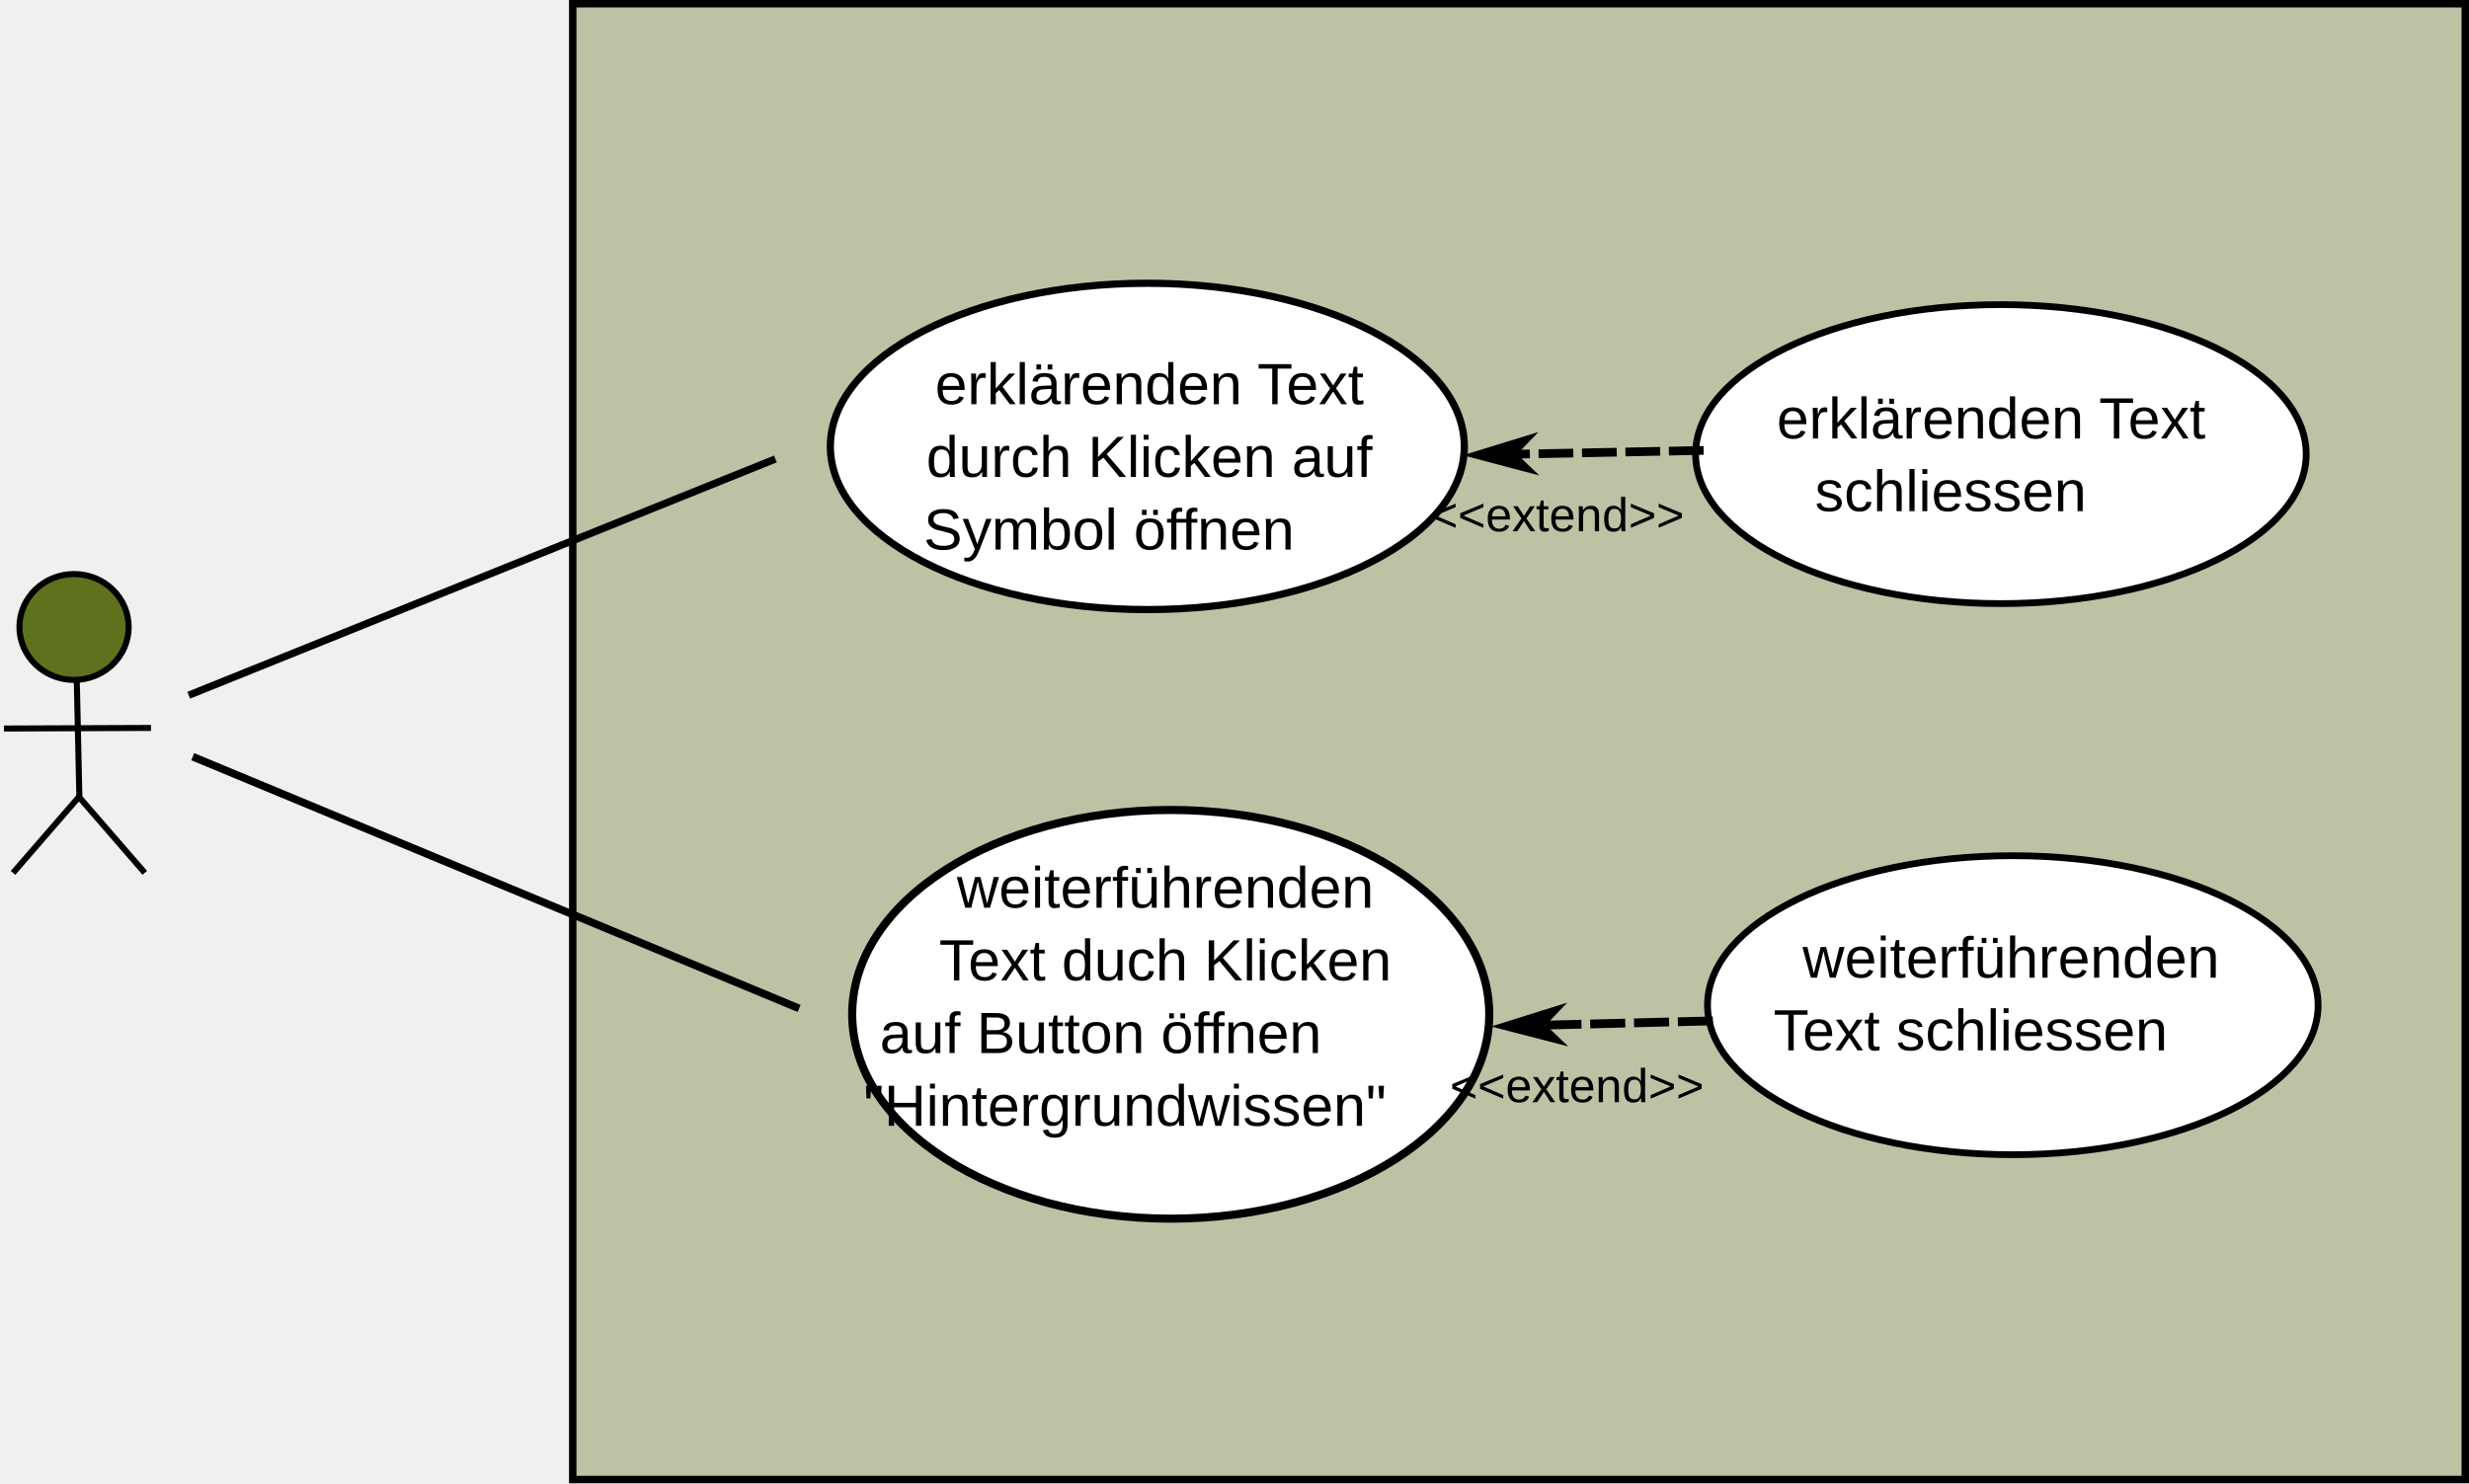
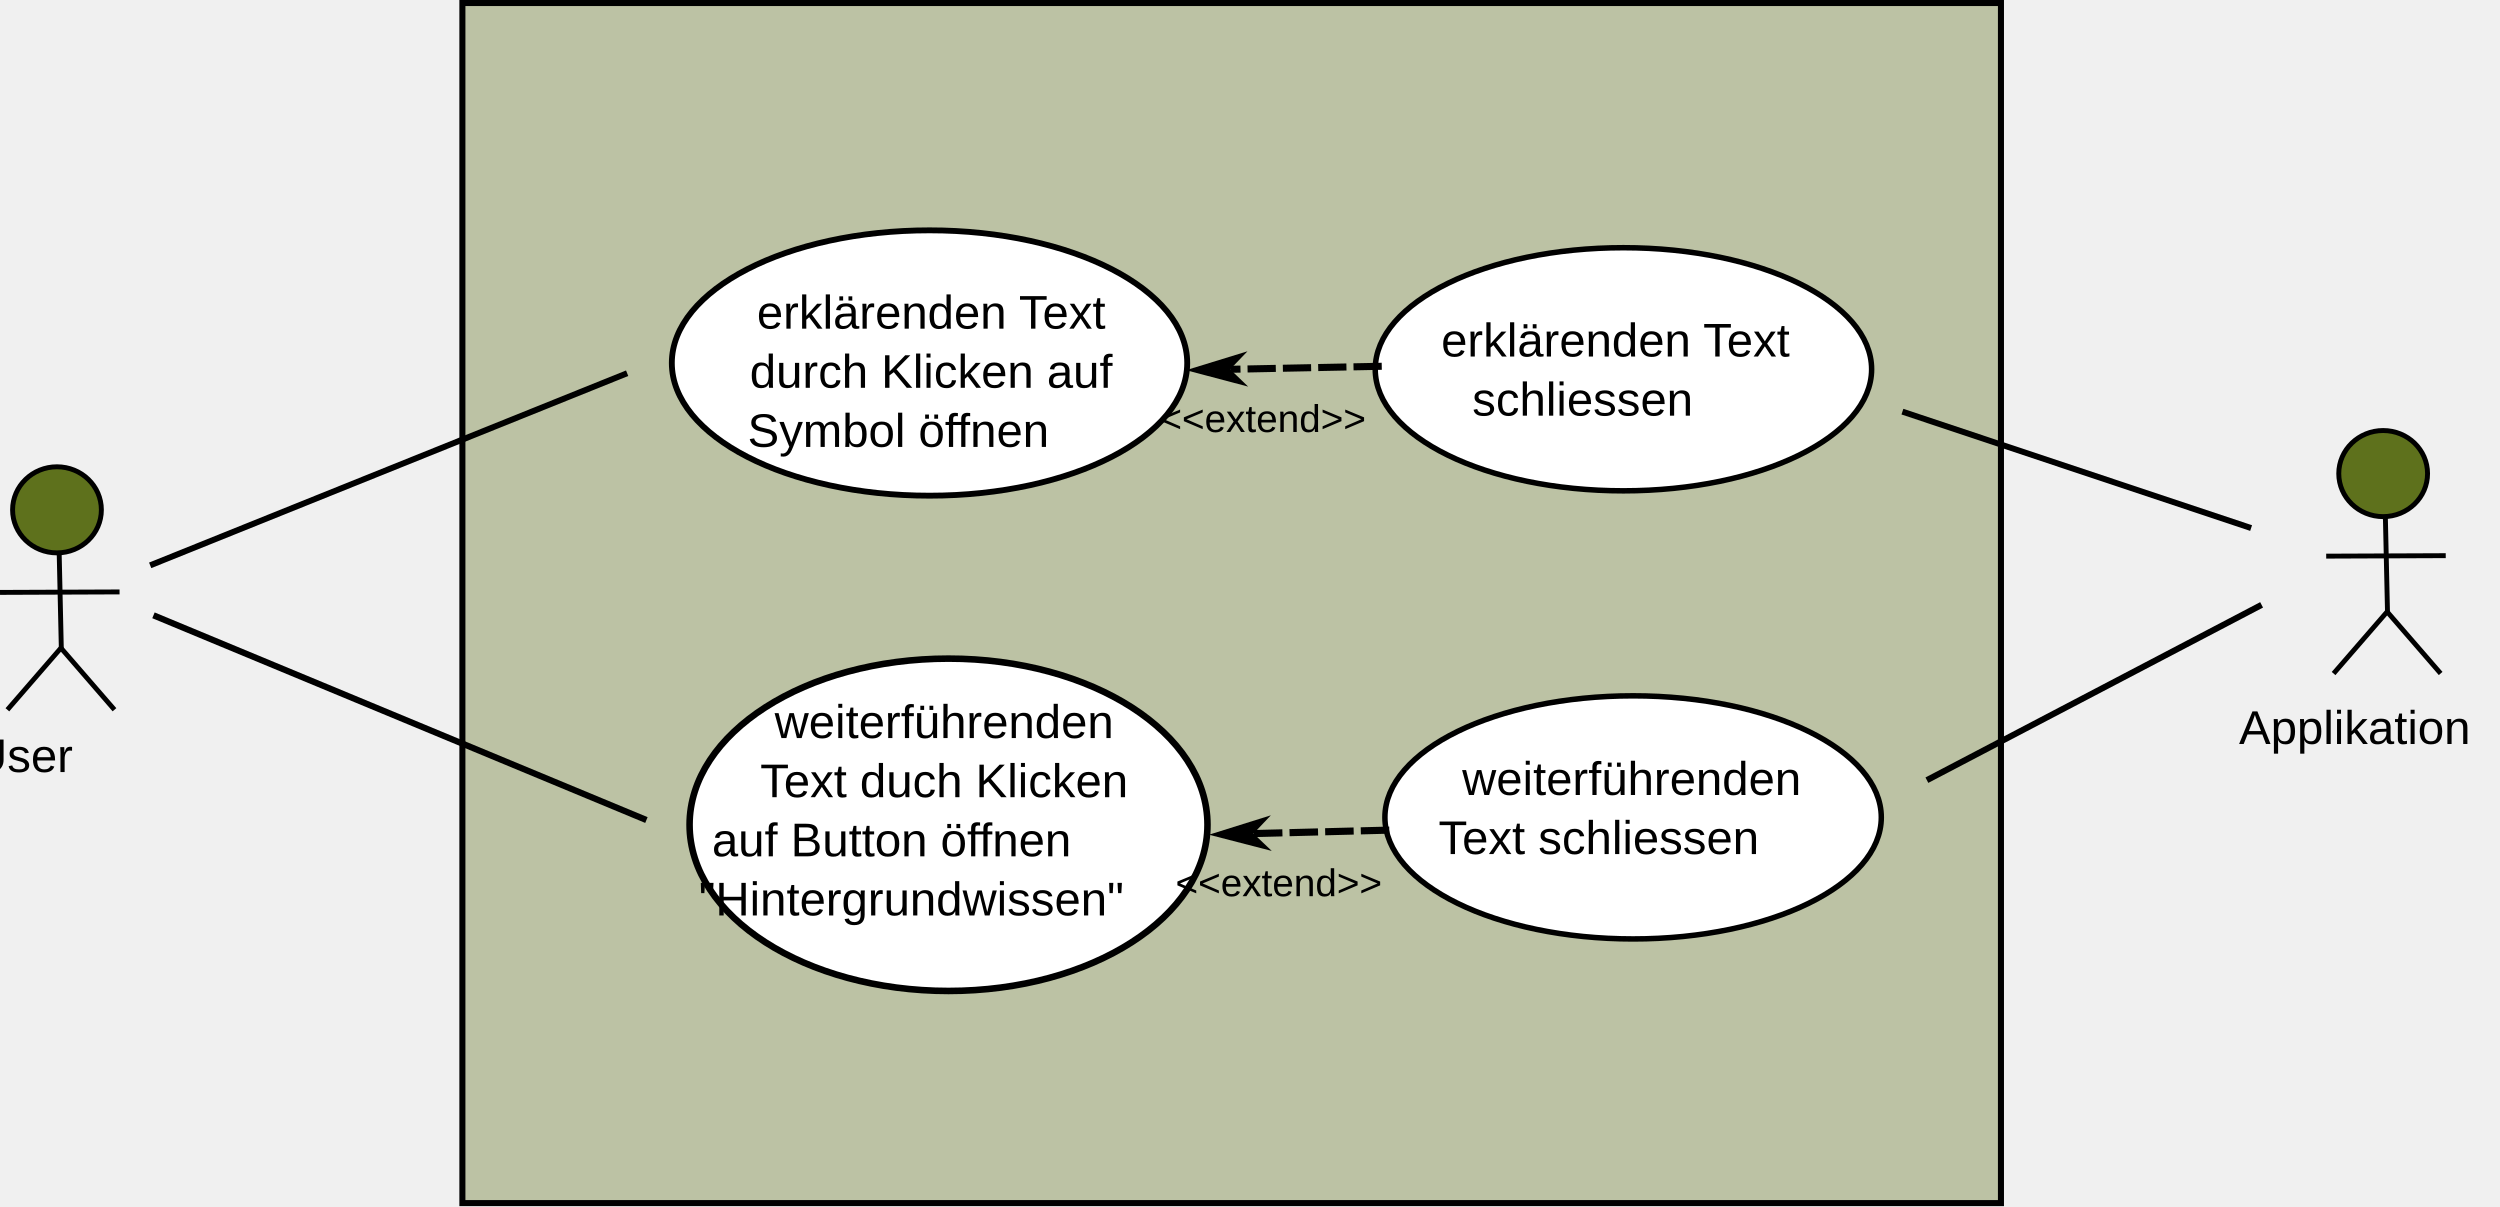
- <svg xmlns="http://www.w3.org/2000/svg" width="164.737mm" height="98.99mm" viewBox="0 0 164.737 98.99" version="1.1" id="svg1">
+ <svg xmlns="http://www.w3.org/2000/svg" width="205.183mm" height="98.99mm" viewBox="0 0 205.183 98.99" version="1.1" id="svg1">
  <defs id="defs1">
    <rect x="432" y="45" width="197" height="52" id="rect1" />
    <marker style="overflow:visible" id="marker2" refX="0" refY="0" orient="auto-start-reverse" markerWidth="1" markerHeight="1" viewBox="0 0 1 1" preserveAspectRatio="xMidYMid">
      <path style="fill:context-stroke;fill-rule:evenodd;stroke:none" d="M 0,0 5,-5 -12.5,0 5,5 Z" transform="scale(-0.5)" id="path2" />
    </marker>
  </defs>
-   <g id="layer1" transform="translate(-19.43068,-26.17583)">
+   <g id="layer1" transform="translate(-19.69526,-26.17583)">
    <rect style="fill:#5e711c;fill-opacity:0.352;stroke:#000000;stroke-width:0.496;stroke-dasharray:none;stroke-dashoffset:0;stroke-opacity:1" id="rect21" width="126.275" height="98.494" x="57.645" y="26.424" />
    <g id="g11" transform="matrix(0.6052592,0,0,0.6052592,1.051571,8.452161)">
      <ellipse style="fill:#5e711c;stroke:#000000;stroke-width:0.669;stroke-dasharray:none;stroke-dashoffset:0;stroke-opacity:1" id="ellipse7" cx="38.529" cy="98.417" rx="6.019" ry="5.837" />
      <path style="fill:none;fill-rule:evenodd;stroke:#000000;stroke-width:0.665;stroke-linecap:butt;stroke-linejoin:miter;stroke-dasharray:none;stroke-opacity:1" d="m 38.826,104.193 0.299,13.361" id="path8" />
      <path style="fill:none;fill-rule:evenodd;stroke:#000000;stroke-width:0.665;stroke-linecap:butt;stroke-linejoin:miter;stroke-dasharray:none;stroke-opacity:1" d="m 39.195,117.003 -7.391,8.528" id="path9" />
      <path style="fill:none;fill-rule:evenodd;stroke:#000000;stroke-width:0.665;stroke-linecap:butt;stroke-linejoin:miter;stroke-dasharray:none;stroke-opacity:1" d="m 38.933,116.996 7.391,8.528" id="path10" />
      <path style="fill:none;fill-rule:evenodd;stroke:#000000;stroke-width:0.665;stroke-linecap:butt;stroke-linejoin:miter;stroke-dasharray:none;stroke-opacity:1" d="m 30.804,109.613 16.21,-0.066" id="path11" />
    </g>
    <ellipse style="fill:#ffffff;fill-opacity:1;stroke:#000000;stroke-width:0.481;stroke-dasharray:none;stroke-dashoffset:0;stroke-opacity:1" id="path12" cx="95.984" cy="55.969" rx="21.15" ry="10.889" />
    <text xml:space="preserve" style="font-size:3.881px;font-family:Arial;-inkscape-font-specification:Arial;text-align:center;text-anchor:middle;white-space:pre;inline-size:31.182;fill:#000000;fill-opacity:1;stroke:none;stroke-width:0.665;stroke-dasharray:none;stroke-dashoffset:0;stroke-opacity:1" x="99.034" y="42.04" id="text12" transform="translate(-2.910417,11.1125)">
-       <tspan x="99.034" y="42.04" id="tspan1">erklärenden Text<tspan y="42.04" id="tspan2"> </tspan>
+       <tspan x="99.034" y="42.04" id="tspan18">erklärenden Text<tspan y="42.04" id="tspan19"> </tspan>
      </tspan>
-       <tspan x="99.034" y="46.891" id="tspan3">durch Klicken auf<tspan y="46.891" id="tspan4"> </tspan>
+       <tspan x="99.034" y="46.891" id="tspan20">durch Klicken auf<tspan y="46.891" id="tspan22"> </tspan>
      </tspan>
-       <tspan x="99.034" y="51.741" id="tspan5">Symbol öffnen</tspan>
+       <tspan x="99.034" y="51.741" id="tspan23">Symbol öffnen</tspan>
    </text>
    <ellipse style="fill:#ffffff;fill-opacity:1;stroke:#000000;stroke-width:0.54;stroke-dasharray:none;stroke-dashoffset:0;stroke-opacity:1" id="ellipse14" cx="97.544" cy="93.869" rx="21.253" ry="13.638" />
    <path style="fill:none;fill-rule:evenodd;stroke:#000000;stroke-width:0.49;stroke-linecap:butt;stroke-linejoin:miter;stroke-dasharray:none;stroke-opacity:1" d="M 32.021,72.575 71.167,56.807" id="path20" />
    <text xml:space="preserve" style="font-size:3.881px;font-family:Arial;-inkscape-font-specification:Arial;text-align:center;text-anchor:middle;fill:#5e711c;fill-opacity:0.352;stroke:#000000;stroke-width:0.565;stroke-dasharray:none;stroke-dashoffset:0;stroke-opacity:1" x="134.673" y="32.279" id="text21">
      <tspan id="tspan21" style="stroke-width:0.565" x="134.673" y="32.279" />
    </text>
-     <text xml:space="preserve" transform="matrix(0.2645833,0,0,0.2645833,19.43068,26.17583)" id="text1" style="fill:#000000;stroke-width:2.135;-inkscape-font-specification:Arial;font-family:Arial;font-size:12px;text-align:center;white-space:pre;shape-inside:url(#rect1)" />
+     <text xml:space="preserve" transform="matrix(0.2645833,0,0,0.2645833,19.43068,26.17583)" id="text1" style="font-size:12px;font-family:Arial;-inkscape-font-specification:Arial;text-align:center;white-space:pre;shape-inside:url(#rect1);fill:#000000;stroke-width:2.135" />
    <text xml:space="preserve" style="font-size:3.881px;font-family:Arial;-inkscape-font-specification:Arial;text-align:center;text-anchor:middle;white-space:pre;inline-size:35.415;fill:#000000;fill-opacity:1;stroke:none;stroke-width:0.665;stroke-dasharray:none;stroke-dashoffset:0;stroke-opacity:1" x="99.034" y="42.04" id="text19" transform="translate(-1.852083,44.71458)">
-       <tspan x="99.034" y="42.04" id="tspan6">weiterführenden<tspan y="42.04" id="tspan7"> </tspan>
+       <tspan x="99.034" y="42.04" id="tspan24">weiterführenden<tspan y="42.04" id="tspan25"> </tspan>
      </tspan>
-       <tspan x="99.034" y="46.891" id="tspan8">Text duch Klicken<tspan y="46.891" id="tspan9"> </tspan>
+       <tspan x="99.034" y="46.891" id="tspan26">Text duch Klicken<tspan y="46.891" id="tspan27"> </tspan>
      </tspan>
-       <tspan x="99.034" y="51.741" id="tspan10">auf Button öffnen
+       <tspan x="99.034" y="51.741" id="tspan28">auf Button öffnen
</tspan>
-       <tspan x="99.034" y="56.592" id="tspan11">"Hintergrundwissen"</tspan>
+       <tspan x="99.034" y="56.592" id="tspan29">"Hintergrundwissen"</tspan>
    </text>
    <ellipse style="fill:#ffffff;fill-opacity:1;stroke:#000000;stroke-width:0.452;stroke-dasharray:none;stroke-dashoffset:0;stroke-opacity:1" id="ellipse15" cx="153.729" cy="93.261" rx="20.37" ry="9.977" />
    <ellipse style="fill:#ffffff;fill-opacity:1;stroke:#000000;stroke-width:0.452;stroke-dasharray:none;stroke-dashoffset:0;stroke-opacity:1" id="ellipse17" cx="152.935" cy="56.483" rx="20.37" ry="9.977" />
    <path style="fill:none;fill-rule:evenodd;stroke:#000000;stroke-width:0.585;stroke-linecap:butt;stroke-linejoin:miter;stroke-dasharray:2.34, 0.585;stroke-dashoffset:0;stroke-opacity:1;marker-end:url(#marker2)" d="m 133.719,94.307 -11.145,0.283" id="path17" />
    <path style="fill:none;fill-rule:evenodd;stroke:#000000;stroke-width:0.58;stroke-linecap:butt;stroke-linejoin:miter;stroke-dasharray:2.319, 0.58;stroke-dashoffset:0;stroke-opacity:1;marker-end:url(#marker2)" d="m 133.1,56.237 -12.441,0.249" id="path18" />
    <text xml:space="preserve" style="font-size:3.881px;font-family:Arial;-inkscape-font-specification:Arial;text-align:center;text-anchor:middle;white-space:pre;inline-size:33.575;display:inline;fill:#000000;fill-opacity:1;stroke:none;stroke-width:0.665;stroke-dasharray:none;stroke-dashoffset:0;stroke-opacity:1" x="105.788" y="74.199" id="text26" transform="translate(47.81835,17.22734)">
-       <tspan x="105.788" y="74.199" id="tspan12">weiterführenden<tspan y="74.199" id="tspan13"> </tspan>
+       <tspan x="105.788" y="74.199" id="tspan30">weiterführenden<tspan y="74.199" id="tspan31"> </tspan>
      </tspan>
-       <tspan x="105.788" y="79.049" id="tspan14">Text schliessen</tspan>
+       <tspan x="105.788" y="79.049" id="tspan32">Text schliessen</tspan>
    </text>
    <text xml:space="preserve" style="font-size:3.881px;font-family:Arial;-inkscape-font-specification:Arial;text-align:center;text-anchor:middle;white-space:pre;inline-size:33.575;display:inline;fill:#000000;fill-opacity:1;stroke:none;stroke-width:0.665;stroke-dasharray:none;stroke-dashoffset:0;stroke-opacity:1" x="105.788" y="74.199" id="text43" transform="translate(46.49543,-18.756)">
-       <tspan x="105.788" y="74.199" id="tspan15">erklärenden Text<tspan y="74.199" id="tspan16"> </tspan>
+       <tspan x="105.788" y="74.199" id="tspan33">erklärenden Text<tspan y="74.199" id="tspan34"> </tspan>
      </tspan>
-       <tspan x="105.788" y="79.049" id="tspan17">schliessen</tspan>
+       <tspan x="105.788" y="79.049" id="tspan35">schliessen</tspan>
    </text>
    <text xml:space="preserve" style="font-size:3.175px;font-family:Arial;-inkscape-font-specification:Arial;text-align:center;text-anchor:middle;fill:#000000;fill-opacity:1;stroke:none;stroke-width:0.565;stroke-dasharray:none;stroke-dashoffset:0;stroke-opacity:1" x="126.852" y="99.73" id="text44">
      <tspan id="tspan44" style="font-size:3.175px;fill:#000000;fill-opacity:1;stroke:none;stroke-width:0.565" x="126.852" y="99.73">&lt;&lt;extend&gt;&gt;</tspan>
    </text>
    <text xml:space="preserve" style="font-size:3.175px;font-family:Arial;-inkscape-font-specification:Arial;text-align:center;text-anchor:middle;fill:#000000;fill-opacity:1;stroke:none;stroke-width:0.565;stroke-dasharray:none;stroke-dashoffset:0;stroke-opacity:1" x="125.529" y="61.63" id="text45">
      <tspan id="tspan45" style="font-size:3.175px;fill:#000000;fill-opacity:1;stroke:none;stroke-width:0.565" x="125.529" y="61.63">&lt;&lt;extend&gt;&gt;</tspan>
    </text>
    <path style="fill:none;fill-rule:evenodd;stroke:#000000;stroke-width:0.514;stroke-linecap:butt;stroke-linejoin:miter;stroke-dasharray:none;stroke-opacity:1" d="M 32.291,76.677 72.749,93.479" id="path1" />
+     <text xml:space="preserve" style="font-size:3.881px;font-family:Arial;-inkscape-font-specification:Arial;text-align:center;text-anchor:middle;white-space:pre;inline-size:35.415;display:inline;fill:#000000;fill-opacity:1;stroke:none;stroke-width:0.665;stroke-dasharray:none;stroke-dashoffset:0;stroke-opacity:1" x="99.034" y="42.04" id="text40" transform="translate(-74.75366,47.50331)">
+       <tspan x="99.034" y="42.04" id="tspan36">User</tspan>
+     </text>
+     <g id="g6" transform="matrix(0.6052592,0,0,0.6052592,191.9692,5.476402)">
+       <ellipse style="fill:#5e711c;stroke:#000000;stroke-width:0.669;stroke-dasharray:none;stroke-dashoffset:0;stroke-opacity:1" id="ellipse1" cx="38.529" cy="98.417" rx="6.019" ry="5.837" />
+       <path style="fill:none;fill-rule:evenodd;stroke:#000000;stroke-width:0.665;stroke-linecap:butt;stroke-linejoin:miter;stroke-dasharray:none;stroke-opacity:1" d="m 38.826,104.193 0.299,13.361" id="path1-7" />
+       <path style="fill:none;fill-rule:evenodd;stroke:#000000;stroke-width:0.665;stroke-linecap:butt;stroke-linejoin:miter;stroke-dasharray:none;stroke-opacity:1" d="m 39.195,117.003 -7.391,8.528" id="path3" />
+       <path style="fill:none;fill-rule:evenodd;stroke:#000000;stroke-width:0.665;stroke-linecap:butt;stroke-linejoin:miter;stroke-dasharray:none;stroke-opacity:1" d="m 38.933,116.996 7.391,8.528" id="path5" />
+       <path style="fill:none;fill-rule:evenodd;stroke:#000000;stroke-width:0.665;stroke-linecap:butt;stroke-linejoin:miter;stroke-dasharray:none;stroke-opacity:1" d="m 30.804,109.613 16.21,-0.066" id="path6" />
+     </g>
+     <text xml:space="preserve" style="font-size:3.881px;font-family:Arial;-inkscape-font-specification:Arial;text-align:center;text-anchor:middle;white-space:pre;inline-size:35.415;display:inline;fill:#000000;fill-opacity:1;stroke:none;stroke-width:0.665;stroke-dasharray:none;stroke-dashoffset:0;stroke-opacity:1" x="99.034" y="42.04" id="text41" transform="translate(116.6195,45.19799)">
+       <tspan x="99.034" y="42.04" id="tspan37">Applikation</tspan>
+     </text>
+     <path style="fill:none;fill-rule:evenodd;stroke:#000000;stroke-width:0.49;stroke-linecap:butt;stroke-linejoin:miter;stroke-dasharray:none;stroke-opacity:1" d="m 175.833,59.961 28.618,9.554" id="path25" />
+     <path style="fill:none;fill-rule:evenodd;stroke:#000000;stroke-width:0.504;stroke-linecap:butt;stroke-linejoin:miter;stroke-dasharray:none;stroke-opacity:1" d="M 177.841,90.207 205.312,75.818" id="path4" />
  </g>
</svg>
